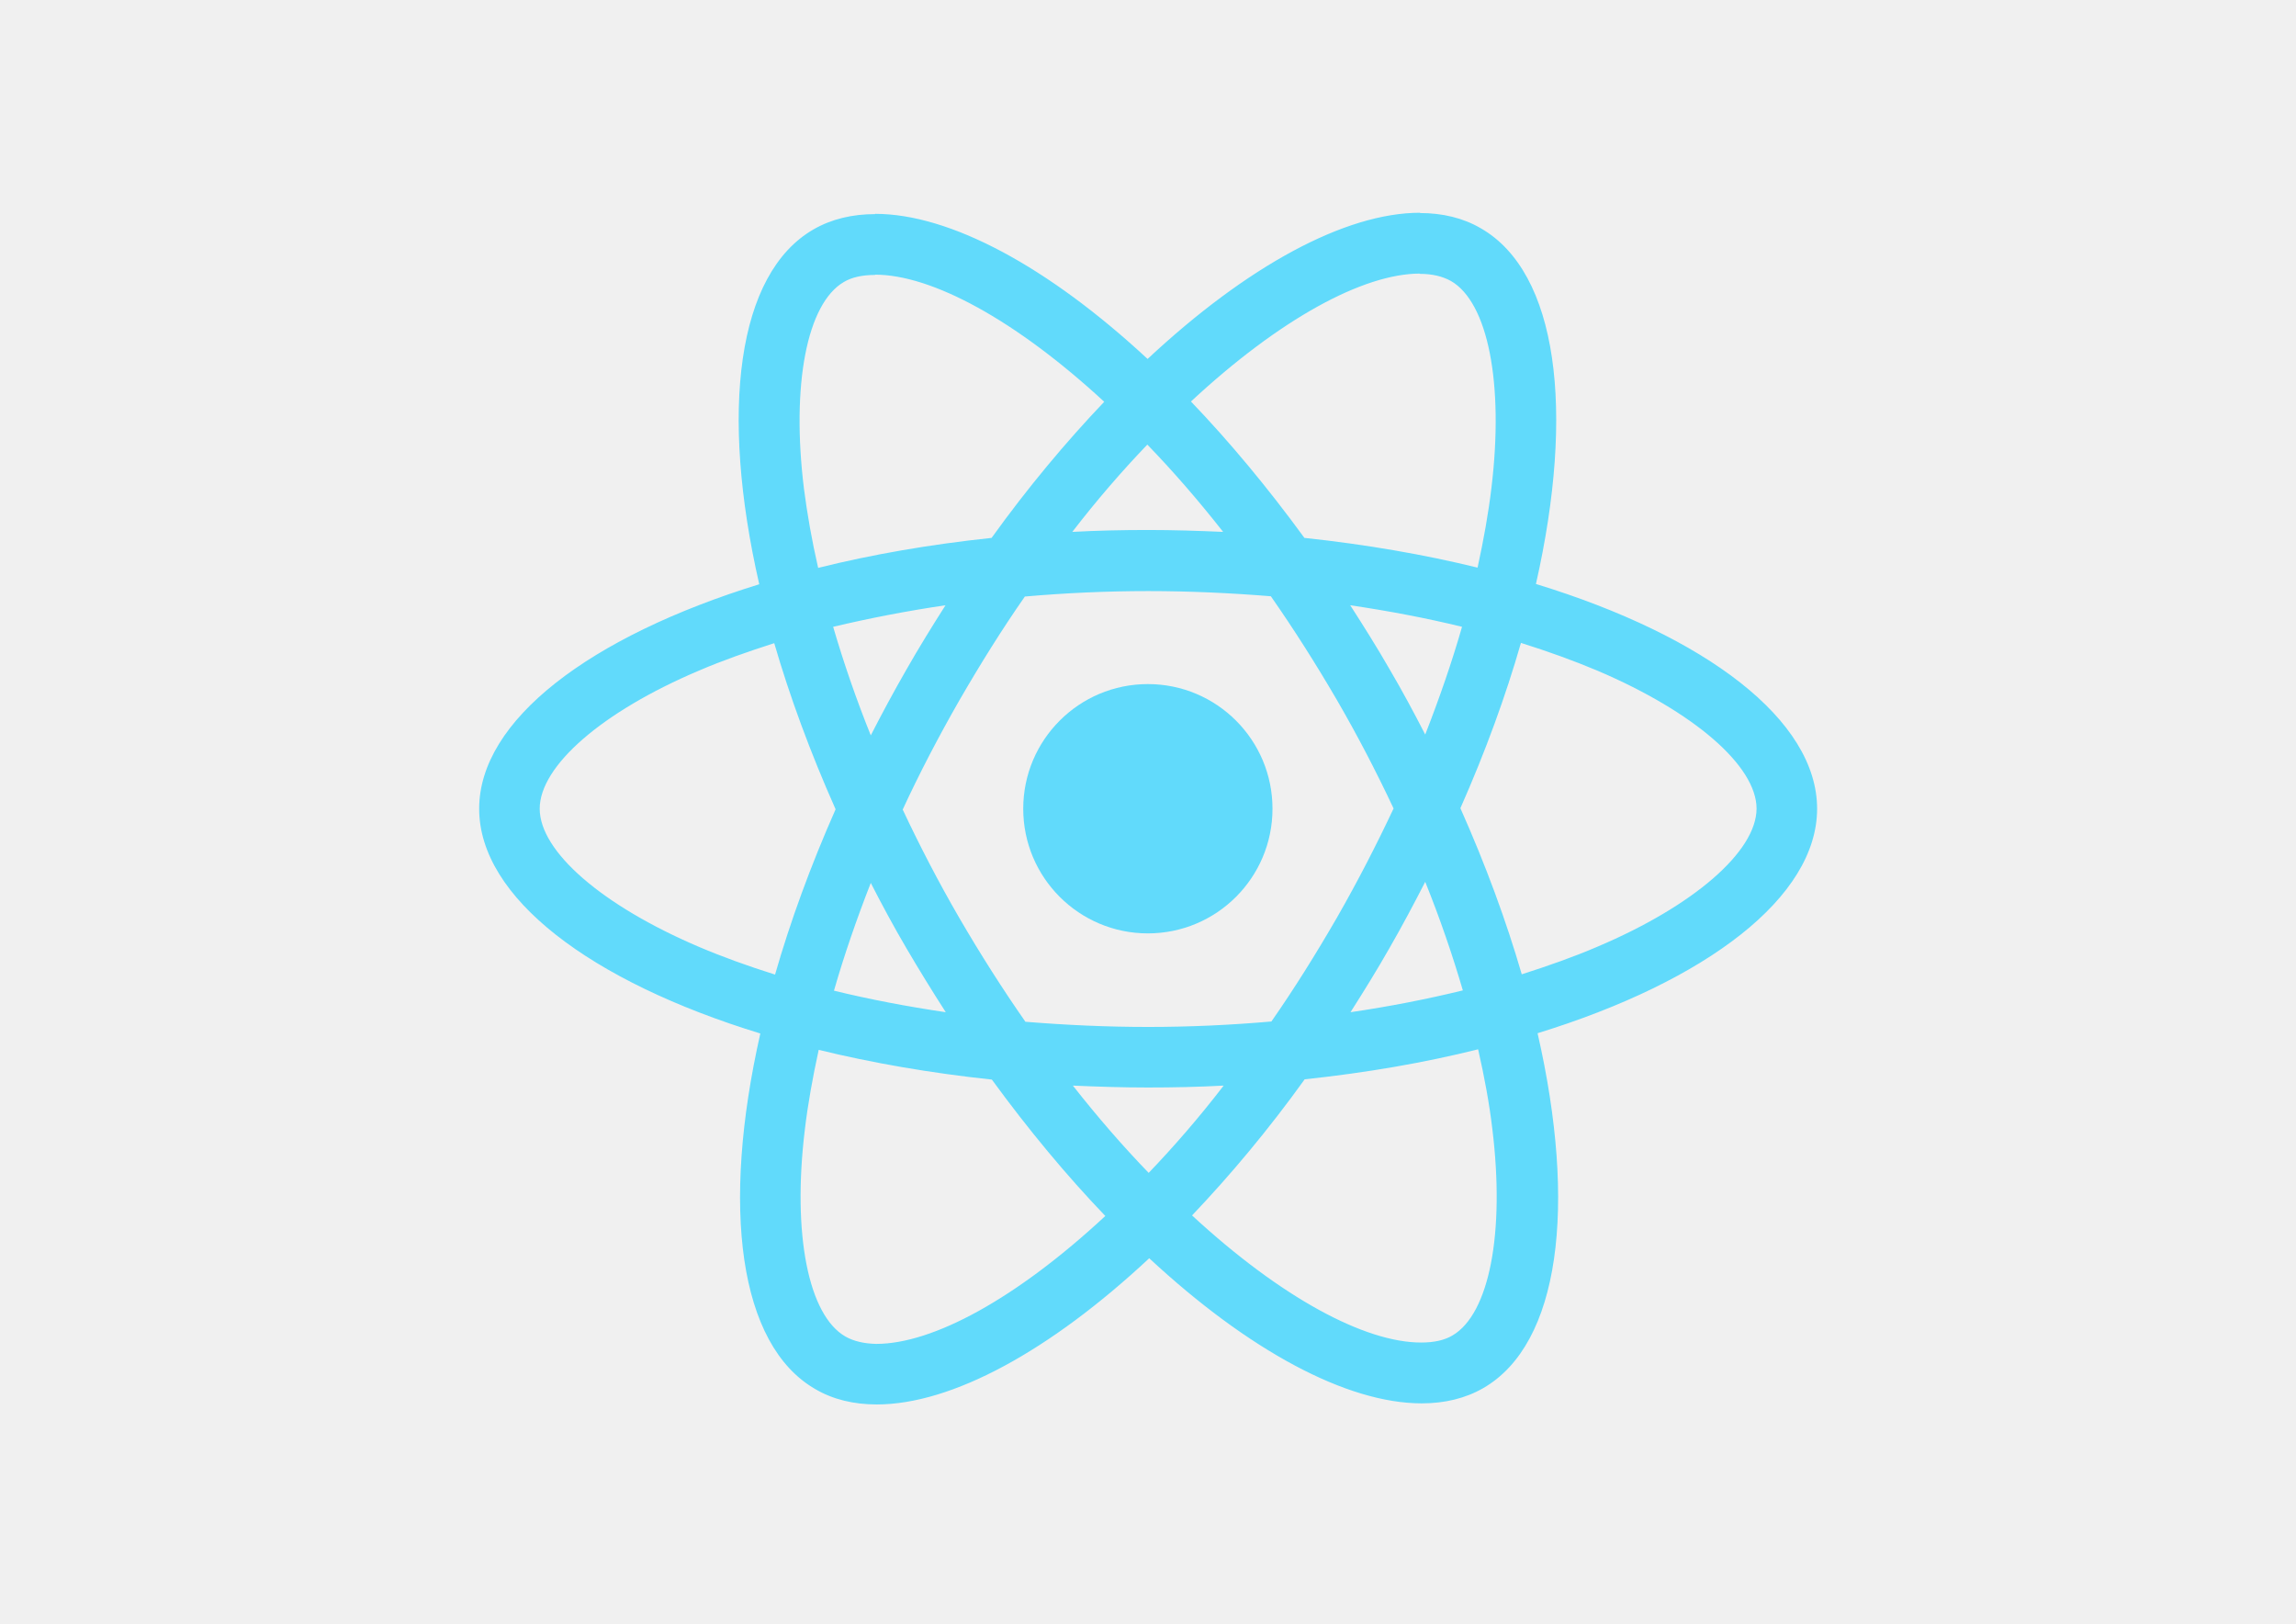
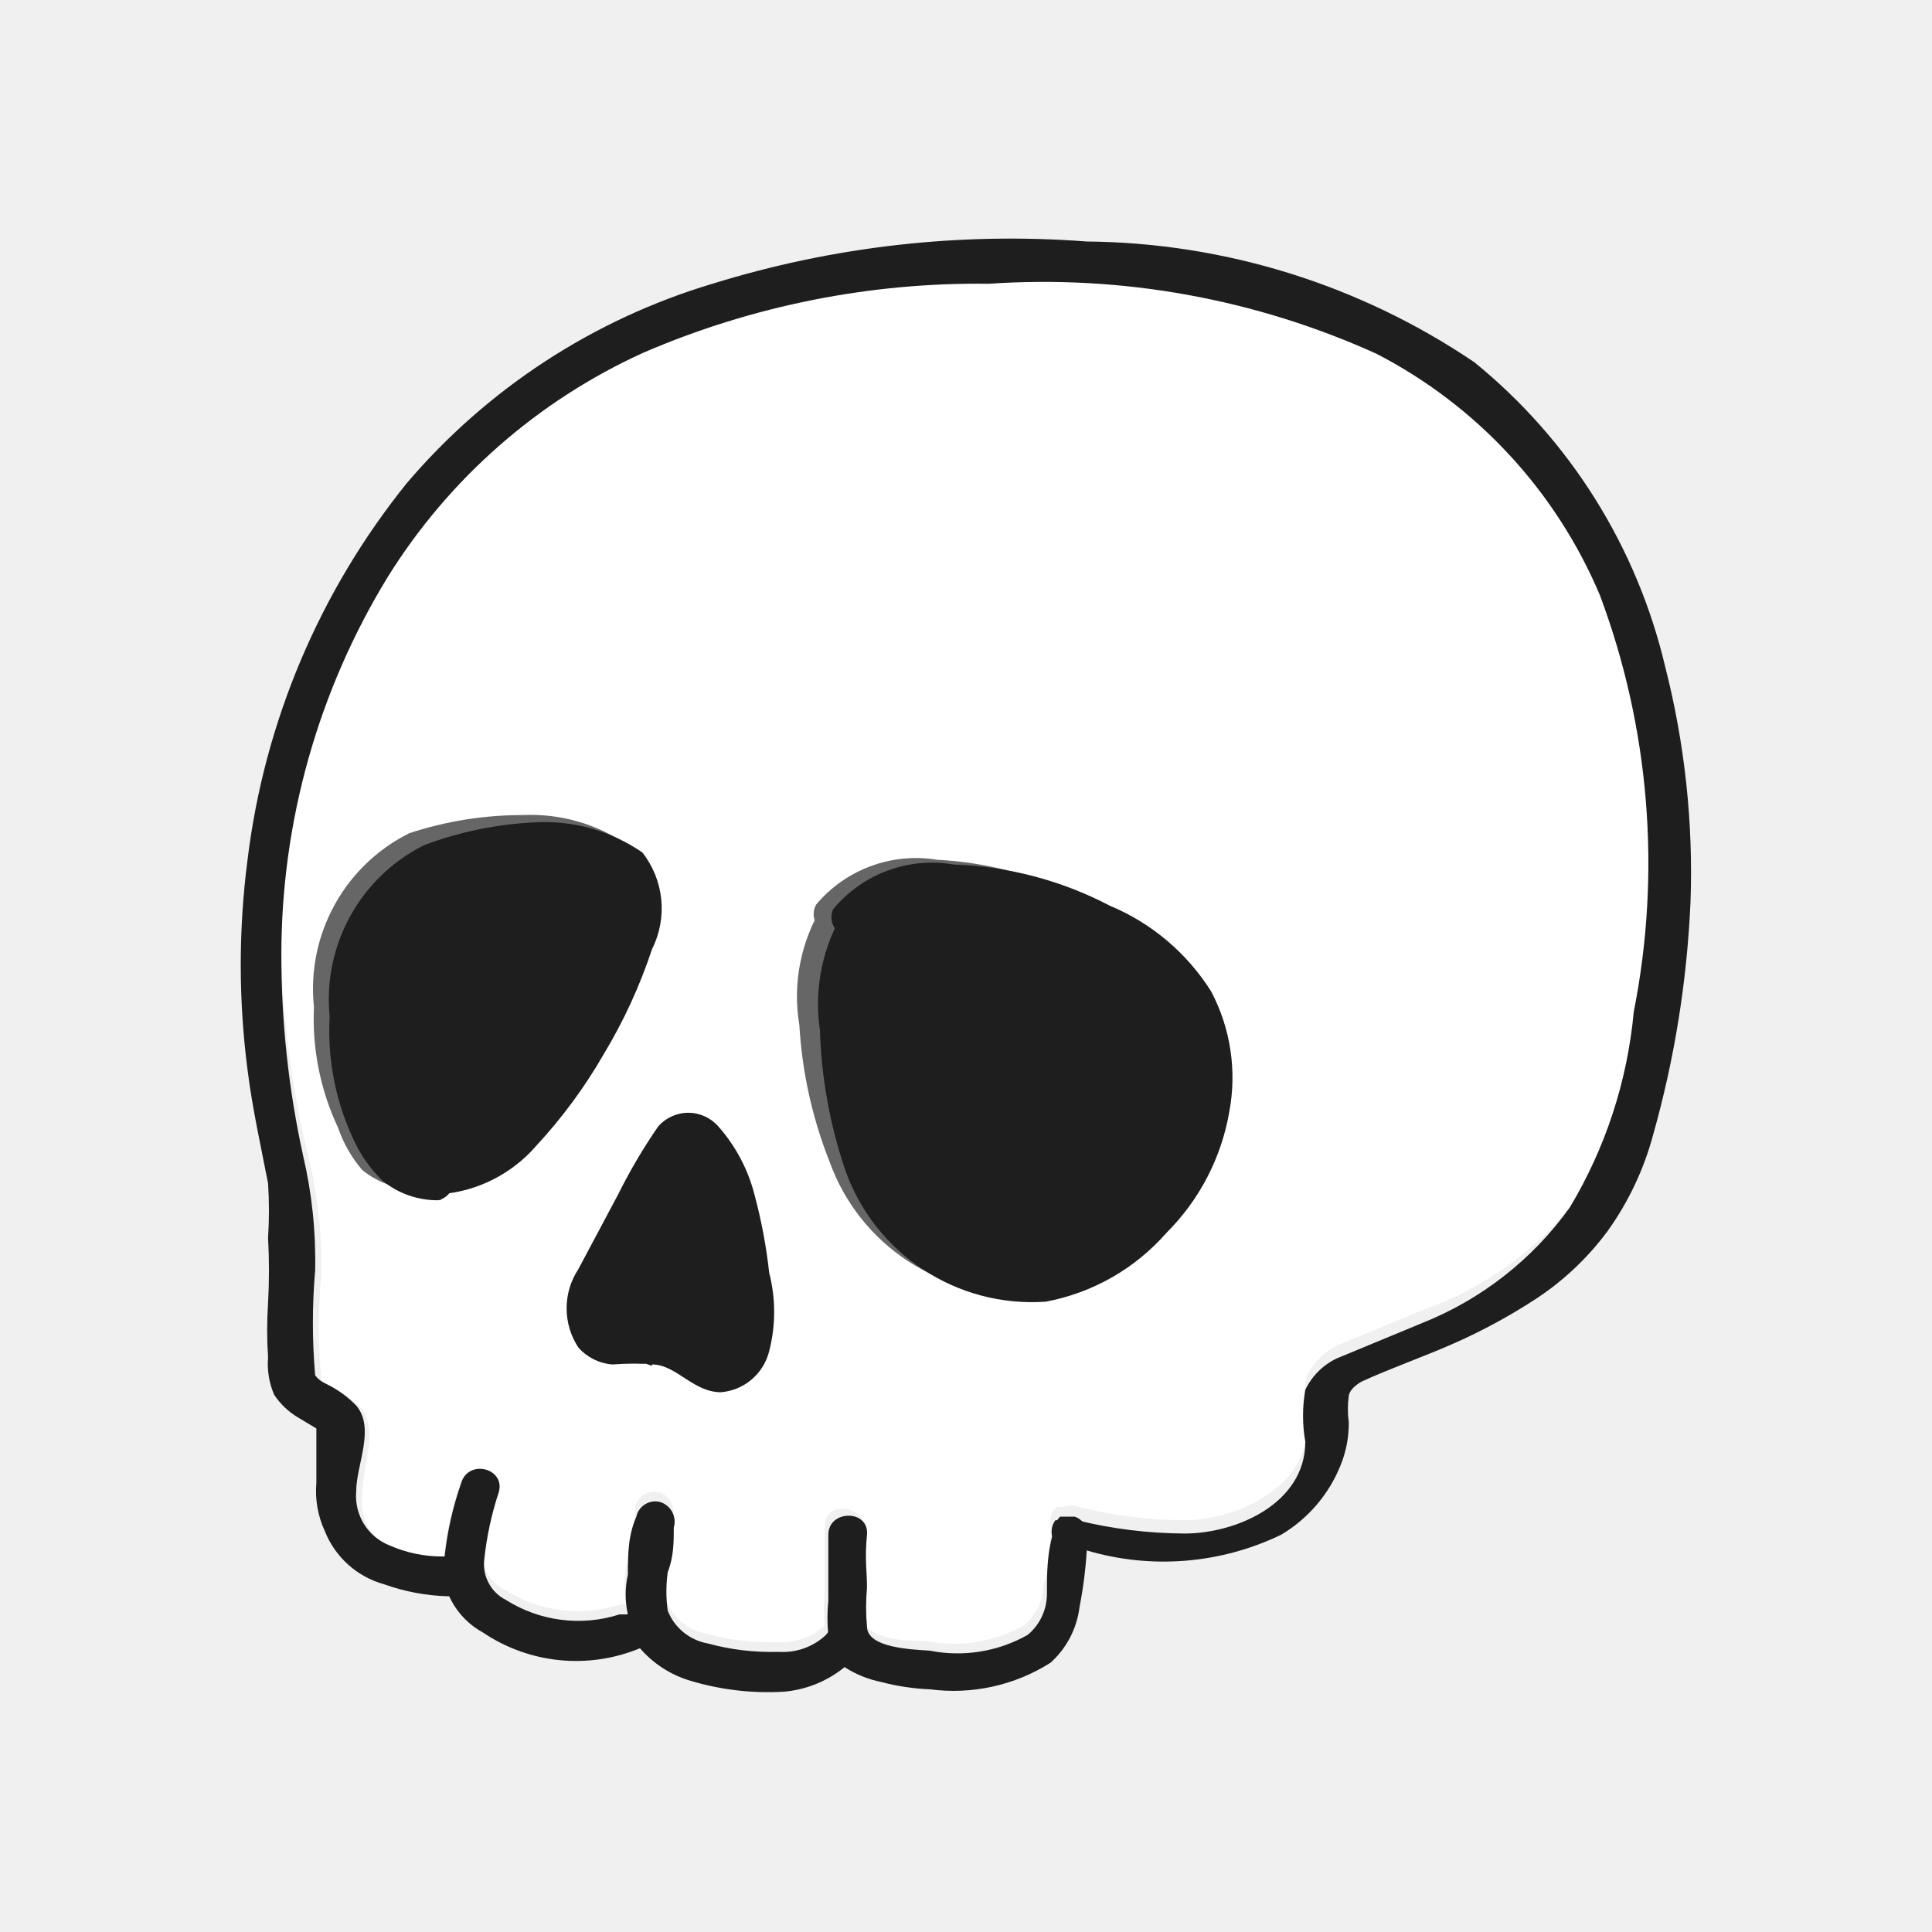
- <svg xmlns="http://www.w3.org/2000/svg" viewBox="0 0 841.9 595.3">
-   <g fill="#61DAFB">
-     <path d="M666.3 296.5c0-32.5-40.7-63.3-103.1-82.4 14.4-63.6 8-114.2-20.2-130.4-6.5-3.8-14.1-5.6-22.4-5.6v22.3c4.6 0 8.3.9 11.4 2.6 13.6 7.8 19.5 37.5 14.9 75.7-1.1 9.4-2.9 19.3-5.1 29.4-19.6-4.8-41-8.5-63.5-10.9-13.5-18.5-27.5-35.3-41.6-50 32.6-30.3 63.2-46.9 84-46.9V78c-27.5 0-63.5 19.6-99.9 53.6-36.4-33.8-72.4-53.2-99.9-53.2v22.3c20.7 0 51.4 16.5 84 46.6-14 14.7-28 31.4-41.3 49.9-22.6 2.4-44 6.1-63.6 11-2.3-10-4-19.7-5.2-29-4.7-38.2 1.1-67.9 14.6-75.8 3-1.8 6.9-2.6 11.5-2.6V78.5c-8.4 0-16 1.8-22.6 5.6-28.1 16.2-34.4 66.7-19.9 130.1-62.2 19.2-102.7 49.9-102.7 82.3 0 32.5 40.7 63.3 103.1 82.4-14.4 63.6-8 114.2 20.2 130.4 6.5 3.8 14.1 5.6 22.5 5.6 27.5 0 63.5-19.6 99.9-53.6 36.4 33.8 72.4 53.2 99.9 53.2 8.4 0 16-1.8 22.6-5.6 28.1-16.2 34.4-66.7 19.9-130.1 62-19.1 102.5-49.9 102.5-82.3zm-130.2-66.7c-3.7 12.9-8.3 26.2-13.5 39.5-4.1-8-8.4-16-13.1-24-4.6-8-9.5-15.8-14.4-23.4 14.2 2.1 27.9 4.7 41 7.9zm-45.8 106.5c-7.8 13.5-15.8 26.3-24.1 38.2-14.9 1.3-30 2-45.2 2-15.1 0-30.2-.7-45-1.9-8.3-11.9-16.4-24.6-24.2-38-7.6-13.1-14.5-26.4-20.8-39.8 6.2-13.4 13.2-26.8 20.7-39.9 7.8-13.5 15.8-26.3 24.1-38.2 14.9-1.3 30-2 45.2-2 15.1 0 30.2.7 45 1.9 8.3 11.9 16.4 24.6 24.2 38 7.6 13.1 14.5 26.4 20.8 39.8-6.3 13.4-13.2 26.8-20.7 39.9zm32.3-13c5.4 13.4 10 26.8 13.8 39.8-13.1 3.2-26.9 5.9-41.2 8 4.9-7.7 9.8-15.6 14.4-23.7 4.6-8 8.9-16.1 13-24.1zM421.2 430c-9.3-9.6-18.6-20.3-27.8-32 9 .4 18.2.7 27.5.7 9.4 0 18.7-.2 27.8-.7-9 11.7-18.3 22.4-27.5 32zm-74.4-58.9c-14.2-2.1-27.9-4.7-41-7.9 3.7-12.9 8.3-26.2 13.5-39.5 4.1 8 8.4 16 13.1 24 4.7 8 9.5 15.8 14.4 23.4zM420.7 163c9.3 9.6 18.6 20.3 27.8 32-9-.4-18.2-.7-27.5-.7-9.4 0-18.7.2-27.8.7 9-11.7 18.3-22.4 27.5-32zm-74 58.9c-4.9 7.7-9.8 15.6-14.4 23.7-4.6 8-8.9 16-13 24-5.4-13.4-10-26.8-13.8-39.8 13.1-3.1 26.9-5.8 41.2-7.9zm-90.5 125.2c-35.4-15.1-58.3-34.9-58.3-50.6 0-15.7 22.9-35.6 58.3-50.6 8.6-3.7 18-7 27.7-10.1 5.7 19.6 13.2 40 22.5 60.9-9.2 20.8-16.6 41.1-22.2 60.6-9.9-3.1-19.3-6.5-28-10.2zM310 490c-13.6-7.8-19.5-37.5-14.9-75.7 1.1-9.4 2.9-19.3 5.1-29.4 19.6 4.8 41 8.5 63.5 10.9 13.5 18.5 27.5 35.3 41.6 50-32.6 30.3-63.2 46.9-84 46.9-4.5-.1-8.3-1-11.3-2.7zm237.2-76.2c4.7 38.2-1.1 67.9-14.6 75.8-3 1.8-6.9 2.6-11.5 2.6-20.7 0-51.4-16.5-84-46.6 14-14.7 28-31.4 41.3-49.9 22.6-2.4 44-6.1 63.6-11 2.3 10.1 4.1 19.8 5.2 29.1zm38.5-66.7c-8.6 3.7-18 7-27.7 10.1-5.7-19.6-13.2-40-22.5-60.9 9.2-20.8 16.6-41.1 22.2-60.6 9.9 3.1 19.3 6.5 28.1 10.2 35.4 15.1 58.3 34.9 58.3 50.6-.1 15.7-23 35.6-58.4 50.6zM320.8 78.4z" />
-     <circle cx="420.9" cy="296.5" r="45.7" />
-     <path d="M520.5 78.1z" />
+ <svg xmlns="http://www.w3.org/2000/svg" id="Layer_1" data-name="Layer 1" viewBox="0 0 16 16">
+   <defs>
+     <style>.cls-1{fill:#fff;}.cls-2{fill:#1e1e1e;}.cls-3{fill:#4d4d4d;}.cls-4{fill:#666;}</style>
+   </defs>
+   <g id="Color">
+     <path class="cls-1" d="M13.57,8.39A3.83,3.83,0,0,1,13,10a2.76,2.76,0,0,1-1.22.85l-.7.29a.55.55,0,0,0-.26.26,1.24,1.24,0,0,0,0,.43c0,.51-.62.76-1,.76a3.8,3.8,0,0,1-.89-.11.16.16,0,0,0-.12,0l-.06,0a.16.16,0,0,0-.05.11c0,.18,0,.36-.06.54a.44.44,0,0,1-.16.33,1.18,1.18,0,0,1-.81.13c-.14,0-.5,0-.52-.2a1.74,1.74,0,0,1,0-.32c0-.15,0-.29,0-.44s-.31-.21-.32,0l0,.55a1.31,1.31,0,0,0,0,.28h0a.52.52,0,0,1-.39.14,2,2,0,0,1-.59-.07.44.44,0,0,1-.33-.27,1.15,1.15,0,0,1,0-.32c0-.13,0-.25.05-.37a.17.17,0,0,0-.11-.21.16.16,0,0,0-.2.12c0,.16,0,.32-.07.48a.74.74,0,0,0,0,.33H5.13a1.12,1.12,0,0,1-.94-.12A.33.33,0,0,1,4,12.93a2.66,2.66,0,0,1,.12-.56c.06-.2-.25-.28-.31-.08a2.73,2.73,0,0,0-.14.63,1.07,1.07,0,0,1-.43-.09A.44.44,0,0,1,3,12.38c0-.22.13-.52,0-.71a.88.88,0,0,0-.25-.18.22.22,0,0,1-.09-.07v0a5.06,5.06,0,0,1,0-.87,3.79,3.79,0,0,0-.1-.95A7.77,7.77,0,0,1,2.33,7.9a6,6,0,0,1,.88-3.12A4.86,4.86,0,0,1,5.37,2.9a7,7,0,0,1,2.86-.57,6.68,6.68,0,0,1,3.21.58,4,4,0,0,1,1.85,2A6.33,6.33,0,0,1,13.57,8.39Z" />
+     <path class="cls-2" d="M14,7.47a8.45,8.45,0,0,1-.31,1.93,2.46,2.46,0,0,1-.38.8,2.33,2.33,0,0,1-.58.55,4.74,4.74,0,0,1-.7.38c-.25.11-.51.2-.75.31,0,0-.1.05-.11.12a.82.82,0,0,0,0,.22.92.92,0,0,1-.07.36,1.18,1.18,0,0,1-.49.57A2.24,2.24,0,0,1,9,12.84l-.17,0a.16.16,0,0,1-.09-.25l.06,0h.06s0,0,.06,0a3.8,3.8,0,0,0,.89.11c.43,0,1-.25,1-.76a1.24,1.24,0,0,1,0-.43.55.55,0,0,1,.26-.26l.7-.29A2.76,2.76,0,0,0,13,10a3.83,3.83,0,0,0,.53-1.62,6.33,6.33,0,0,0-.28-3.45,4,4,0,0,0-1.85-2,6.68,6.68,0,0,0-3.21-.58,7,7,0,0,0-2.86.57A4.86,4.86,0,0,0,3.21,4.78,6,6,0,0,0,2.33,7.9a7.77,7.77,0,0,0,.18,1.67,3.79,3.79,0,0,1,.1.95,5.06,5.06,0,0,0,0,.87v0a.22.22,0,0,0,.09.07.88.88,0,0,1,.25.18c.16.19,0,.49,0,.71a.44.44,0,0,0,.28.45,1.07,1.07,0,0,0,.43.09h.16c.21,0,.21.32,0,.33h-.1a1.71,1.71,0,0,1-.54-.1.74.74,0,0,1-.49-.44.79.79,0,0,1-.07-.4c0-.12,0-.24,0-.36s0-.07,0-.09l0,0-.15-.09a.61.61,0,0,1-.2-.19.65.65,0,0,1-.05-.31,3.38,3.38,0,0,1,0-.45,4.87,4.87,0,0,0,0-.54,3.44,3.44,0,0,0,0-.45c-.06-.31-.13-.62-.17-.94a6.76,6.76,0,0,1,0-1.74A6.16,6.16,0,0,1,3.37,4,5.33,5.33,0,0,1,5.9,2.35,8.33,8.33,0,0,1,9,2a5.82,5.82,0,0,1,3.21,1,4.61,4.61,0,0,1,1.58,2.52A6.87,6.87,0,0,1,14,7.47Z" />
+     <path class="cls-2" d="M5.3,13.65h0A1.38,1.38,0,0,1,4,13.52a.65.65,0,0,1-.26-.26A.51.51,0,0,1,3.68,13v-.09a2.73,2.73,0,0,1,.14-.63c.06-.2.37-.12.31.08a2.66,2.66,0,0,0-.12.56.33.33,0,0,0,.18.33,1.12,1.12,0,0,0,.94.12h.06a.13.13,0,0,1,.16.07A.16.16,0,0,1,5.3,13.65Z" />
+     <path class="cls-2" d="M7.11,13.69a.34.34,0,0,1-.12.12.92.92,0,0,1-.5.2,2.23,2.23,0,0,1-.77-.09.88.88,0,0,1-.42-.27.57.57,0,0,1-.1-.19.14.14,0,0,1,0-.09.74.74,0,0,1,0-.33c0-.16,0-.32.07-.48a.16.16,0,0,1,.2-.12.17.17,0,0,1,.11.21c0,.12,0,.24-.05.37a1.15,1.15,0,0,0,0,.32.44.44,0,0,0,.33.27,2,2,0,0,0,.59.07.52.52,0,0,0,.39-.14h0a.18.18,0,0,1,.23-.06A.16.16,0,0,1,7.11,13.69Z" />
+     <path class="cls-2" d="M9,12.66c0,.06,0,.12,0,.18a3.55,3.55,0,0,1-.06.47.74.74,0,0,1-.24.46,1.5,1.5,0,0,1-1,.22,1.84,1.84,0,0,1-.4-.06A.88.88,0,0,1,7,13.81a.52.52,0,0,1-.14-.16.36.36,0,0,1,0-.11h0a1.31,1.31,0,0,1,0-.28l0-.55c0-.21.34-.21.32,0s0,.29,0,.44a1.74,1.74,0,0,0,0,.32c0,.18.38.19.52.2a1.18,1.18,0,0,0,.81-.13.44.44,0,0,0,.16-.33c0-.18,0-.36.06-.54a.16.16,0,0,1,.05-.11l.06,0h.06A.16.16,0,0,1,9,12.66Z" />
+   </g>
+   <g id="EYE">
+     <g id="Noise">
+       <g id="N">
+         <path class="cls-2" d="M5.44,11.15a.78.78,0,0,1,.29.14.35.35,0,0,0,.31.06.34.34,0,0,0,.19-.28,1.46,1.46,0,0,0,0-.51l0-.24A2.55,2.55,0,0,0,6,9.76a1,1,0,0,0-.14-.24c0-.07-.12-.14-.2-.12s-.12.08-.16.15l-.08.14c-.19.32-.37.65-.53,1a.49.49,0,0,0-.08.23.24.24,0,0,0,.08.23.33.33,0,0,0,.26,0,.5.5,0,0,1,.27,0" />
+         <path class="cls-2" d="M5.4,11.3c.2,0,.34.23.57.23a.45.45,0,0,0,.4-.34,1.3,1.3,0,0,0,0-.65,4.27,4.27,0,0,0-.12-.64,1.36,1.36,0,0,0-.3-.57.33.33,0,0,0-.5,0,4.56,4.56,0,0,0-.33.56l-.33.62a.59.59,0,0,0,0,.65.42.42,0,0,0,.28.14,2.46,2.46,0,0,1,.37,0c.21,0,.29-.27.09-.31a.86.86,0,0,0-.32,0C5.1,11,5,11,5,11s0-.17.08-.24.08-.17.13-.25.21-.39.32-.58l.14-.25s0-.07,0-.07,0,0,0,0a1.18,1.18,0,0,1,.22.53c0,.21.08.42.11.63s0,.39-.09.44-.17-.06-.23-.09A.88.88,0,0,0,5.49,11c-.21-.05-.3.27-.09.31Z" />
+       </g>
+     </g>
+     <g id="Base">
+       <g id="EYE_R" data-name="EYE R">
+         <path class="cls-3" d="M7,7.57a1.43,1.43,0,0,0-.18,1A3,3,0,0,0,7.26,10a1.37,1.37,0,0,0,1.34.55,1.57,1.57,0,0,0,.5-.25,2,2,0,0,0,.73-1,1.37,1.37,0,0,0-.22-1.21,1.93,1.93,0,0,0-.7-.49,2.7,2.7,0,0,0-1-.3,1.08,1.08,0,0,0-1,.28" />
+         <path class="cls-4" d="M6.82,7.49a1.43,1.43,0,0,0-.2,1,3.63,3.63,0,0,0,.25,1.13,1.65,1.65,0,0,0,1.66,1.09,1.83,1.83,0,0,0,1-.57A1.94,1.94,0,0,0,10,9.22a1.59,1.59,0,0,0-.16-1.05A1.77,1.77,0,0,0,9,7.46a3,3,0,0,0-1.24-.34,1.08,1.08,0,0,0-1,.37.16.16,0,0,0,.06.22.18.18,0,0,0,.23-.06.8.8,0,0,1,.65-.21,2.39,2.39,0,0,1,.91.22,2.11,2.11,0,0,1,.8.51A1.16,1.16,0,0,1,9.72,9a1.52,1.52,0,0,1-.33.81,1.69,1.69,0,0,1-.75.57,1.2,1.2,0,0,1-1.4-.71,2.89,2.89,0,0,1-.29-1,1.33,1.33,0,0,1,.16-1,.16.16,0,0,0-.06-.22.18.18,0,0,0-.23.06Z" />
+       </g>
+       <g id="EYE_L" data-name="EYE L">
+         <path class="cls-3" d="M3.52,9.69a.91.91,0,0,0,.6-.28,2.38,2.38,0,0,0,.43-.52,3.78,3.78,0,0,0,.61-1.26.54.54,0,0,0,0-.45.5.5,0,0,0-.21-.13A2.12,2.12,0,0,0,3.6,7a1.13,1.13,0,0,0-.36.14,1.06,1.06,0,0,0-.4.64A2.08,2.08,0,0,0,3,9.43a.42.42,0,0,0,.17.18.61.61,0,0,0,.3.08" />
+         <path class="cls-4" d="M3.52,9.85a1.17,1.17,0,0,0,.79-.4,3.78,3.78,0,0,0,.57-.76,4.26,4.26,0,0,0,.4-.87A.75.75,0,0,0,5.2,7a1.41,1.41,0,0,0-.87-.25,3,3,0,0,0-.94.15A1.44,1.44,0,0,0,2.6,8.34a2.12,2.12,0,0,0,.2,1A1.08,1.08,0,0,0,3,9.69a.72.72,0,0,0,.47.16.17.17,0,0,0,0-.33.36.36,0,0,1-.27-.09,1.07,1.07,0,0,1-.16-.27,1.56,1.56,0,0,1-.15-.67c0-.41.06-1,.47-1.22a2,2,0,0,1,.72-.17,1.69,1.69,0,0,1,.74.1c.08,0,.16.07.17.16A.88.88,0,0,1,5,7.72a3.68,3.68,0,0,1-.32.7,4,4,0,0,1-.46.69,1,1,0,0,1-.67.41.17.17,0,0,0,0,.33Z" />
+       </g>
+       <g id="EYE1">
+         <g id="EYE_R-2" data-name="EYE R-2">
+           <path class="cls-2" d="M7.09,7.61a1.43,1.43,0,0,0-.18,1,2.91,2.91,0,0,0,.48,1.44,1.37,1.37,0,0,0,1.34.55,1.52,1.52,0,0,0,.49-.25,2,2,0,0,0,.74-1,1.37,1.37,0,0,0-.22-1.21A1.93,1.93,0,0,0,9,7.63a2.69,2.69,0,0,0-1-.3,1.07,1.07,0,0,0-1,.28" />
+           <path class="cls-2" d="M7,7.53a1.48,1.48,0,0,0-.21,1A4,4,0,0,0,7,9.69a1.64,1.64,0,0,0,1.66,1.09,1.76,1.76,0,0,0,1-.57,1.86,1.86,0,0,0,.52-1,1.53,1.53,0,0,0-.15-1,1.82,1.82,0,0,0-.84-.71A3,3,0,0,0,7.9,7.16a1.06,1.06,0,0,0-1,.37A.16.16,0,0,0,7,7.75a.15.15,0,0,0,.22-.06.83.83,0,0,1,.66-.21,2.39,2.39,0,0,1,.91.22,2.11,2.11,0,0,1,.8.51A1.21,1.21,0,0,1,9.85,9a1.52,1.52,0,0,1-.33.81,1.75,1.75,0,0,1-.75.57,1.2,1.2,0,0,1-1.4-.71,2.83,2.83,0,0,1-.29-1,1.3,1.3,0,0,1,.15-1A.16.16,0,1,0,7,7.53Z" />
+         </g>
+         <g id="EYE_L-2" data-name="EYE L-2">
+           <path class="cls-2" d="M3.65,9.73a.87.87,0,0,0,.59-.28,2.43,2.43,0,0,0,.44-.52,4.2,4.2,0,0,0,.61-1.26.54.54,0,0,0,0-.45.5.5,0,0,0-.21-.13,2.13,2.13,0,0,0-1.32,0,1,1,0,0,0-.36.14,1,1,0,0,0-.4.64,2,2,0,0,0,.2,1.62c.06.09.07.13.16.18a.64.64,0,0,0,.3.08" />
+           <path class="cls-2" d="M3.65,9.89a1.17,1.17,0,0,0,.79-.4A4.19,4.19,0,0,0,5,8.73a4.3,4.3,0,0,0,.4-.87.75.75,0,0,0-.08-.8,1.42,1.42,0,0,0-.88-.25A3,3,0,0,0,3.51,7a1.43,1.43,0,0,0-.78,1.42,2.11,2.11,0,0,0,.19,1,1.11,1.11,0,0,0,.25.36.72.72,0,0,0,.46.16.17.17,0,0,0,0-.33.38.38,0,0,1-.27-.09,1.17,1.17,0,0,1-.15-.27,1.73,1.73,0,0,1-.16-.67c0-.41.07-1,.48-1.22a1.94,1.94,0,0,1,.71-.17,1.75,1.75,0,0,1,.75.1.23.23,0,0,1,.17.16.88.88,0,0,1-.06.36,3.68,3.68,0,0,1-.32.7,3.51,3.51,0,0,1-.47.69,1,1,0,0,1-.66.41.17.17,0,0,0,0,.33Z" />
+         </g>
+       </g>
+     </g>
  </g>
</svg>
